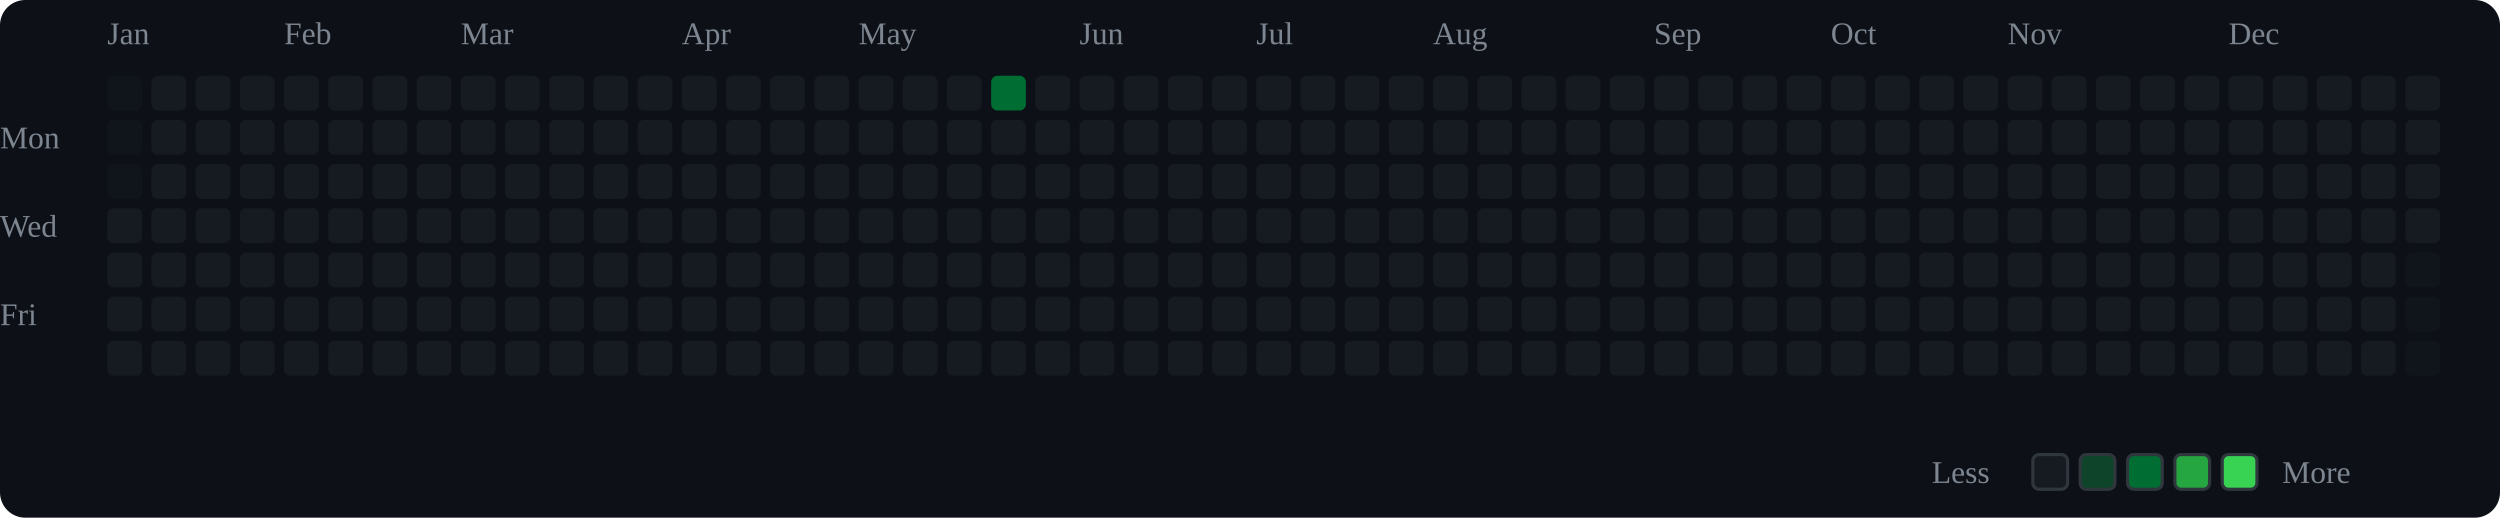
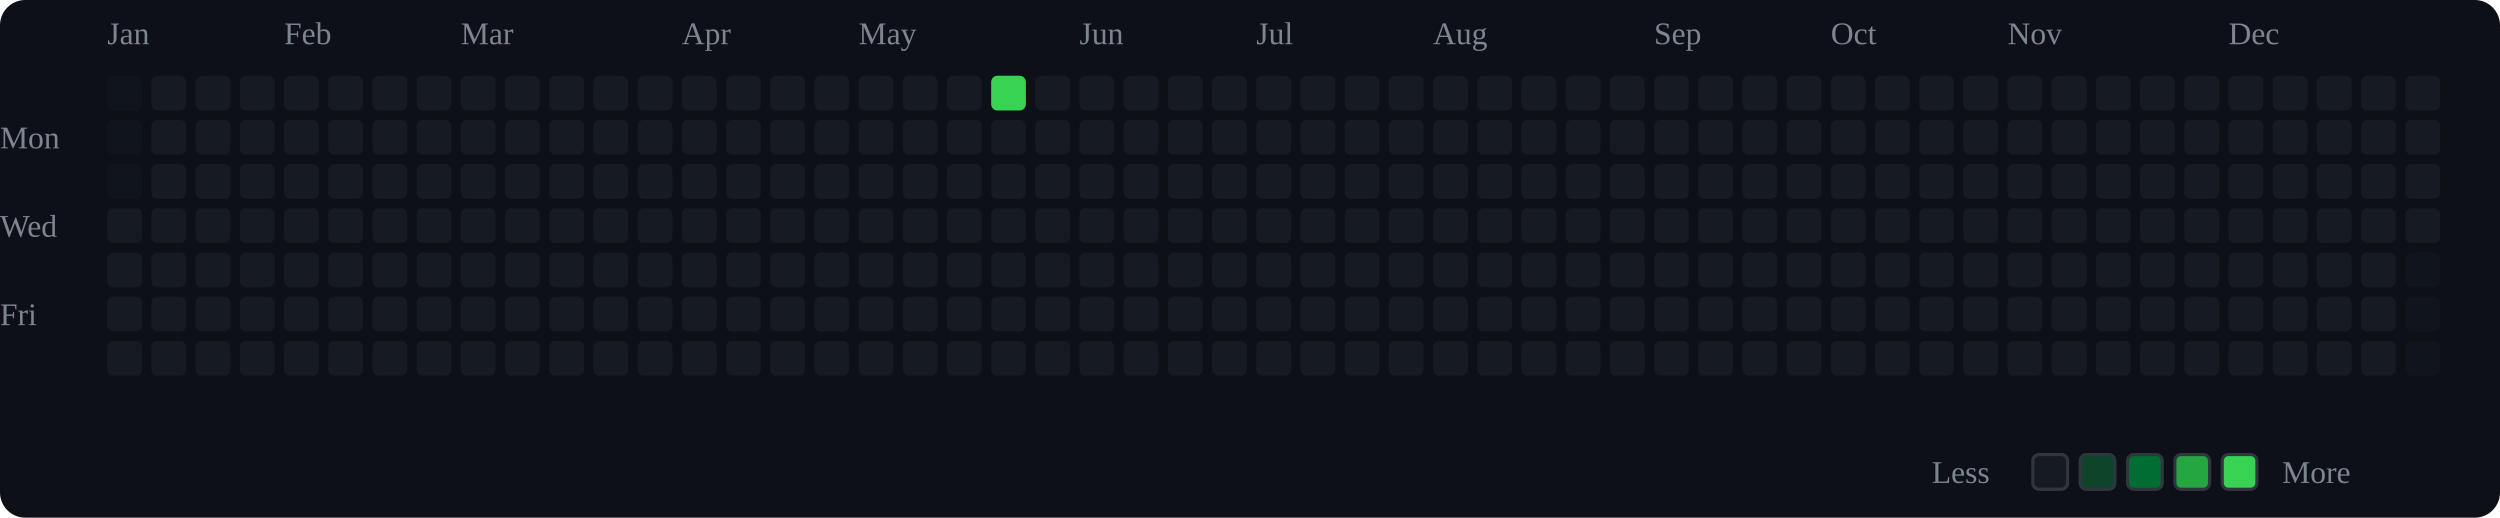
- <svg xmlns="http://www.w3.org/2000/svg" width="792" height="164" viewBox="0 0 792 164" role="img" aria-label="Trabajo">
+ <svg xmlns="http://www.w3.org/2000/svg" width="792" height="164" viewBox="0 0 792 164" role="img" aria-label="Trabajo ABAP y foco">
  <rect width="100%" height="100%" rx="8" fill="#0d1117" />
  <text x="34" y="14" fill="#7d8590" font-size="10">Jan</text>
  <text x="90" y="14" fill="#7d8590" font-size="10">Feb</text>
  <text x="146" y="14" fill="#7d8590" font-size="10">Mar</text>
  <text x="216" y="14" fill="#7d8590" font-size="10">Apr</text>
  <text x="272" y="14" fill="#7d8590" font-size="10">May</text>
  <text x="342" y="14" fill="#7d8590" font-size="10">Jun</text>
  <text x="398" y="14" fill="#7d8590" font-size="10">Jul</text>
  <text x="454" y="14" fill="#7d8590" font-size="10">Aug</text>
  <text x="524" y="14" fill="#7d8590" font-size="10">Sep</text>
  <text x="580" y="14" fill="#7d8590" font-size="10">Oct</text>
  <text x="636" y="14" fill="#7d8590" font-size="10">Nov</text>
  <text x="706" y="14" fill="#7d8590" font-size="10">Dec</text>
  <text x="0" y="47" fill="#7d8590" font-size="10">Mon</text>
  <text x="0" y="75" fill="#7d8590" font-size="10">Wed</text>
  <text x="0" y="103" fill="#7d8590" font-size="10">Fri</text>
  <rect x="34" y="24" width="11" height="11" rx="2" ry="2" fill="#161b22" opacity="0.35" />
  <rect x="34" y="38" width="11" height="11" rx="2" ry="2" fill="#161b22" opacity="0.35" />
  <rect x="34" y="52" width="11" height="11" rx="2" ry="2" fill="#161b22" opacity="0.35" />
  <rect x="34" y="66" width="11" height="11" rx="2" ry="2" fill="#161b22" opacity="1" />
  <rect x="34" y="80" width="11" height="11" rx="2" ry="2" fill="#161b22" opacity="1" />
  <rect x="34" y="94" width="11" height="11" rx="2" ry="2" fill="#161b22" opacity="1" />
  <rect x="34" y="108" width="11" height="11" rx="2" ry="2" fill="#161b22" opacity="1" />
  <rect x="48" y="24" width="11" height="11" rx="2" ry="2" fill="#161b22" opacity="1" />
  <rect x="48" y="38" width="11" height="11" rx="2" ry="2" fill="#161b22" opacity="1" />
  <rect x="48" y="52" width="11" height="11" rx="2" ry="2" fill="#161b22" opacity="1" />
  <rect x="48" y="66" width="11" height="11" rx="2" ry="2" fill="#161b22" opacity="1" />
  <rect x="48" y="80" width="11" height="11" rx="2" ry="2" fill="#161b22" opacity="1" />
  <rect x="48" y="94" width="11" height="11" rx="2" ry="2" fill="#161b22" opacity="1" />
  <rect x="48" y="108" width="11" height="11" rx="2" ry="2" fill="#161b22" opacity="1" />
  <rect x="62" y="24" width="11" height="11" rx="2" ry="2" fill="#161b22" opacity="1" />
  <rect x="62" y="38" width="11" height="11" rx="2" ry="2" fill="#161b22" opacity="1" />
  <rect x="62" y="52" width="11" height="11" rx="2" ry="2" fill="#161b22" opacity="1" />
  <rect x="62" y="66" width="11" height="11" rx="2" ry="2" fill="#161b22" opacity="1" />
  <rect x="62" y="80" width="11" height="11" rx="2" ry="2" fill="#161b22" opacity="1" />
  <rect x="62" y="94" width="11" height="11" rx="2" ry="2" fill="#161b22" opacity="1" />
  <rect x="62" y="108" width="11" height="11" rx="2" ry="2" fill="#161b22" opacity="1" />
  <rect x="76" y="24" width="11" height="11" rx="2" ry="2" fill="#161b22" opacity="1" />
  <rect x="76" y="38" width="11" height="11" rx="2" ry="2" fill="#161b22" opacity="1" />
  <rect x="76" y="52" width="11" height="11" rx="2" ry="2" fill="#161b22" opacity="1" />
  <rect x="76" y="66" width="11" height="11" rx="2" ry="2" fill="#161b22" opacity="1" />
  <rect x="76" y="80" width="11" height="11" rx="2" ry="2" fill="#161b22" opacity="1" />
  <rect x="76" y="94" width="11" height="11" rx="2" ry="2" fill="#161b22" opacity="1" />
  <rect x="76" y="108" width="11" height="11" rx="2" ry="2" fill="#161b22" opacity="1" />
  <rect x="90" y="24" width="11" height="11" rx="2" ry="2" fill="#161b22" opacity="1" />
  <rect x="90" y="38" width="11" height="11" rx="2" ry="2" fill="#161b22" opacity="1" />
  <rect x="90" y="52" width="11" height="11" rx="2" ry="2" fill="#161b22" opacity="1" />
  <rect x="90" y="66" width="11" height="11" rx="2" ry="2" fill="#161b22" opacity="1" />
  <rect x="90" y="80" width="11" height="11" rx="2" ry="2" fill="#161b22" opacity="1" />
  <rect x="90" y="94" width="11" height="11" rx="2" ry="2" fill="#161b22" opacity="1" />
  <rect x="90" y="108" width="11" height="11" rx="2" ry="2" fill="#161b22" opacity="1" />
  <rect x="104" y="24" width="11" height="11" rx="2" ry="2" fill="#161b22" opacity="1" />
  <rect x="104" y="38" width="11" height="11" rx="2" ry="2" fill="#161b22" opacity="1" />
  <rect x="104" y="52" width="11" height="11" rx="2" ry="2" fill="#161b22" opacity="1" />
  <rect x="104" y="66" width="11" height="11" rx="2" ry="2" fill="#161b22" opacity="1" />
  <rect x="104" y="80" width="11" height="11" rx="2" ry="2" fill="#161b22" opacity="1" />
  <rect x="104" y="94" width="11" height="11" rx="2" ry="2" fill="#161b22" opacity="1" />
  <rect x="104" y="108" width="11" height="11" rx="2" ry="2" fill="#161b22" opacity="1" />
  <rect x="118" y="24" width="11" height="11" rx="2" ry="2" fill="#161b22" opacity="1" />
  <rect x="118" y="38" width="11" height="11" rx="2" ry="2" fill="#161b22" opacity="1" />
  <rect x="118" y="52" width="11" height="11" rx="2" ry="2" fill="#161b22" opacity="1" />
  <rect x="118" y="66" width="11" height="11" rx="2" ry="2" fill="#161b22" opacity="1" />
  <rect x="118" y="80" width="11" height="11" rx="2" ry="2" fill="#161b22" opacity="1" />
  <rect x="118" y="94" width="11" height="11" rx="2" ry="2" fill="#161b22" opacity="1" />
  <rect x="118" y="108" width="11" height="11" rx="2" ry="2" fill="#161b22" opacity="1" />
  <rect x="132" y="24" width="11" height="11" rx="2" ry="2" fill="#161b22" opacity="1" />
  <rect x="132" y="38" width="11" height="11" rx="2" ry="2" fill="#161b22" opacity="1" />
  <rect x="132" y="52" width="11" height="11" rx="2" ry="2" fill="#161b22" opacity="1" />
  <rect x="132" y="66" width="11" height="11" rx="2" ry="2" fill="#161b22" opacity="1" />
  <rect x="132" y="80" width="11" height="11" rx="2" ry="2" fill="#161b22" opacity="1" />
  <rect x="132" y="94" width="11" height="11" rx="2" ry="2" fill="#161b22" opacity="1" />
  <rect x="132" y="108" width="11" height="11" rx="2" ry="2" fill="#161b22" opacity="1" />
  <rect x="146" y="24" width="11" height="11" rx="2" ry="2" fill="#161b22" opacity="1" />
  <rect x="146" y="38" width="11" height="11" rx="2" ry="2" fill="#161b22" opacity="1" />
  <rect x="146" y="52" width="11" height="11" rx="2" ry="2" fill="#161b22" opacity="1" />
  <rect x="146" y="66" width="11" height="11" rx="2" ry="2" fill="#161b22" opacity="1" />
  <rect x="146" y="80" width="11" height="11" rx="2" ry="2" fill="#161b22" opacity="1" />
  <rect x="146" y="94" width="11" height="11" rx="2" ry="2" fill="#161b22" opacity="1" />
  <rect x="146" y="108" width="11" height="11" rx="2" ry="2" fill="#161b22" opacity="1" />
  <rect x="160" y="24" width="11" height="11" rx="2" ry="2" fill="#161b22" opacity="1" />
  <rect x="160" y="38" width="11" height="11" rx="2" ry="2" fill="#161b22" opacity="1" />
  <rect x="160" y="52" width="11" height="11" rx="2" ry="2" fill="#161b22" opacity="1" />
  <rect x="160" y="66" width="11" height="11" rx="2" ry="2" fill="#161b22" opacity="1" />
  <rect x="160" y="80" width="11" height="11" rx="2" ry="2" fill="#161b22" opacity="1" />
  <rect x="160" y="94" width="11" height="11" rx="2" ry="2" fill="#161b22" opacity="1" />
  <rect x="160" y="108" width="11" height="11" rx="2" ry="2" fill="#161b22" opacity="1" />
  <rect x="174" y="24" width="11" height="11" rx="2" ry="2" fill="#161b22" opacity="1" />
  <rect x="174" y="38" width="11" height="11" rx="2" ry="2" fill="#161b22" opacity="1" />
  <rect x="174" y="52" width="11" height="11" rx="2" ry="2" fill="#161b22" opacity="1" />
  <rect x="174" y="66" width="11" height="11" rx="2" ry="2" fill="#161b22" opacity="1" />
  <rect x="174" y="80" width="11" height="11" rx="2" ry="2" fill="#161b22" opacity="1" />
  <rect x="174" y="94" width="11" height="11" rx="2" ry="2" fill="#161b22" opacity="1" />
  <rect x="174" y="108" width="11" height="11" rx="2" ry="2" fill="#161b22" opacity="1" />
  <rect x="188" y="24" width="11" height="11" rx="2" ry="2" fill="#161b22" opacity="1" />
  <rect x="188" y="38" width="11" height="11" rx="2" ry="2" fill="#161b22" opacity="1" />
  <rect x="188" y="52" width="11" height="11" rx="2" ry="2" fill="#161b22" opacity="1" />
  <rect x="188" y="66" width="11" height="11" rx="2" ry="2" fill="#161b22" opacity="1" />
  <rect x="188" y="80" width="11" height="11" rx="2" ry="2" fill="#161b22" opacity="1" />
  <rect x="188" y="94" width="11" height="11" rx="2" ry="2" fill="#161b22" opacity="1" />
  <rect x="188" y="108" width="11" height="11" rx="2" ry="2" fill="#161b22" opacity="1" />
  <rect x="202" y="24" width="11" height="11" rx="2" ry="2" fill="#161b22" opacity="1" />
  <rect x="202" y="38" width="11" height="11" rx="2" ry="2" fill="#161b22" opacity="1" />
  <rect x="202" y="52" width="11" height="11" rx="2" ry="2" fill="#161b22" opacity="1" />
  <rect x="202" y="66" width="11" height="11" rx="2" ry="2" fill="#161b22" opacity="1" />
  <rect x="202" y="80" width="11" height="11" rx="2" ry="2" fill="#161b22" opacity="1" />
  <rect x="202" y="94" width="11" height="11" rx="2" ry="2" fill="#161b22" opacity="1" />
  <rect x="202" y="108" width="11" height="11" rx="2" ry="2" fill="#161b22" opacity="1" />
  <rect x="216" y="24" width="11" height="11" rx="2" ry="2" fill="#161b22" opacity="1" />
  <rect x="216" y="38" width="11" height="11" rx="2" ry="2" fill="#161b22" opacity="1" />
  <rect x="216" y="52" width="11" height="11" rx="2" ry="2" fill="#161b22" opacity="1" />
  <rect x="216" y="66" width="11" height="11" rx="2" ry="2" fill="#161b22" opacity="1" />
  <rect x="216" y="80" width="11" height="11" rx="2" ry="2" fill="#161b22" opacity="1" />
  <rect x="216" y="94" width="11" height="11" rx="2" ry="2" fill="#161b22" opacity="1" />
  <rect x="216" y="108" width="11" height="11" rx="2" ry="2" fill="#161b22" opacity="1" />
  <rect x="230" y="24" width="11" height="11" rx="2" ry="2" fill="#161b22" opacity="1" />
  <rect x="230" y="38" width="11" height="11" rx="2" ry="2" fill="#161b22" opacity="1" />
  <rect x="230" y="52" width="11" height="11" rx="2" ry="2" fill="#161b22" opacity="1" />
  <rect x="230" y="66" width="11" height="11" rx="2" ry="2" fill="#161b22" opacity="1" />
  <rect x="230" y="80" width="11" height="11" rx="2" ry="2" fill="#161b22" opacity="1" />
  <rect x="230" y="94" width="11" height="11" rx="2" ry="2" fill="#161b22" opacity="1" />
  <rect x="230" y="108" width="11" height="11" rx="2" ry="2" fill="#161b22" opacity="1" />
  <rect x="244" y="24" width="11" height="11" rx="2" ry="2" fill="#161b22" opacity="1" />
  <rect x="244" y="38" width="11" height="11" rx="2" ry="2" fill="#161b22" opacity="1" />
  <rect x="244" y="52" width="11" height="11" rx="2" ry="2" fill="#161b22" opacity="1" />
  <rect x="244" y="66" width="11" height="11" rx="2" ry="2" fill="#161b22" opacity="1" />
  <rect x="244" y="80" width="11" height="11" rx="2" ry="2" fill="#161b22" opacity="1" />
  <rect x="244" y="94" width="11" height="11" rx="2" ry="2" fill="#161b22" opacity="1" />
  <rect x="244" y="108" width="11" height="11" rx="2" ry="2" fill="#161b22" opacity="1" />
  <rect x="258" y="24" width="11" height="11" rx="2" ry="2" fill="#161b22" opacity="1" />
  <rect x="258" y="38" width="11" height="11" rx="2" ry="2" fill="#161b22" opacity="1" />
  <rect x="258" y="52" width="11" height="11" rx="2" ry="2" fill="#161b22" opacity="1" />
  <rect x="258" y="66" width="11" height="11" rx="2" ry="2" fill="#161b22" opacity="1" />
  <rect x="258" y="80" width="11" height="11" rx="2" ry="2" fill="#161b22" opacity="1" />
  <rect x="258" y="94" width="11" height="11" rx="2" ry="2" fill="#161b22" opacity="1" />
  <rect x="258" y="108" width="11" height="11" rx="2" ry="2" fill="#161b22" opacity="1" />
  <rect x="272" y="24" width="11" height="11" rx="2" ry="2" fill="#161b22" opacity="1" />
  <rect x="272" y="38" width="11" height="11" rx="2" ry="2" fill="#161b22" opacity="1" />
  <rect x="272" y="52" width="11" height="11" rx="2" ry="2" fill="#161b22" opacity="1" />
  <rect x="272" y="66" width="11" height="11" rx="2" ry="2" fill="#161b22" opacity="1" />
  <rect x="272" y="80" width="11" height="11" rx="2" ry="2" fill="#161b22" opacity="1" />
  <rect x="272" y="94" width="11" height="11" rx="2" ry="2" fill="#161b22" opacity="1" />
  <rect x="272" y="108" width="11" height="11" rx="2" ry="2" fill="#161b22" opacity="1" />
  <rect x="286" y="24" width="11" height="11" rx="2" ry="2" fill="#161b22" opacity="1" />
  <rect x="286" y="38" width="11" height="11" rx="2" ry="2" fill="#161b22" opacity="1" />
  <rect x="286" y="52" width="11" height="11" rx="2" ry="2" fill="#161b22" opacity="1" />
  <rect x="286" y="66" width="11" height="11" rx="2" ry="2" fill="#161b22" opacity="1" />
  <rect x="286" y="80" width="11" height="11" rx="2" ry="2" fill="#161b22" opacity="1" />
  <rect x="286" y="94" width="11" height="11" rx="2" ry="2" fill="#161b22" opacity="1" />
  <rect x="286" y="108" width="11" height="11" rx="2" ry="2" fill="#161b22" opacity="1" />
  <rect x="300" y="24" width="11" height="11" rx="2" ry="2" fill="#161b22" opacity="1" />
  <rect x="300" y="38" width="11" height="11" rx="2" ry="2" fill="#161b22" opacity="1" />
  <rect x="300" y="52" width="11" height="11" rx="2" ry="2" fill="#161b22" opacity="1" />
  <rect x="300" y="66" width="11" height="11" rx="2" ry="2" fill="#161b22" opacity="1" />
  <rect x="300" y="80" width="11" height="11" rx="2" ry="2" fill="#161b22" opacity="1" />
  <rect x="300" y="94" width="11" height="11" rx="2" ry="2" fill="#161b22" opacity="1" />
  <rect x="300" y="108" width="11" height="11" rx="2" ry="2" fill="#161b22" opacity="1" />
-   <rect x="314" y="24" width="11" height="11" rx="2" ry="2" fill="#006d32" opacity="1" />
+   <rect x="314" y="24" width="11" height="11" rx="2" ry="2" fill="#39d353" opacity="1" />
  <rect x="314" y="38" width="11" height="11" rx="2" ry="2" fill="#161b22" opacity="1" />
  <rect x="314" y="52" width="11" height="11" rx="2" ry="2" fill="#161b22" opacity="1" />
  <rect x="314" y="66" width="11" height="11" rx="2" ry="2" fill="#161b22" opacity="1" />
  <rect x="314" y="80" width="11" height="11" rx="2" ry="2" fill="#161b22" opacity="1" />
  <rect x="314" y="94" width="11" height="11" rx="2" ry="2" fill="#161b22" opacity="1" />
  <rect x="314" y="108" width="11" height="11" rx="2" ry="2" fill="#161b22" opacity="1" />
  <rect x="328" y="24" width="11" height="11" rx="2" ry="2" fill="#161b22" opacity="1" />
  <rect x="328" y="38" width="11" height="11" rx="2" ry="2" fill="#161b22" opacity="1" />
  <rect x="328" y="52" width="11" height="11" rx="2" ry="2" fill="#161b22" opacity="1" />
  <rect x="328" y="66" width="11" height="11" rx="2" ry="2" fill="#161b22" opacity="1" />
  <rect x="328" y="80" width="11" height="11" rx="2" ry="2" fill="#161b22" opacity="1" />
  <rect x="328" y="94" width="11" height="11" rx="2" ry="2" fill="#161b22" opacity="1" />
  <rect x="328" y="108" width="11" height="11" rx="2" ry="2" fill="#161b22" opacity="1" />
  <rect x="342" y="24" width="11" height="11" rx="2" ry="2" fill="#161b22" opacity="1" />
  <rect x="342" y="38" width="11" height="11" rx="2" ry="2" fill="#161b22" opacity="1" />
  <rect x="342" y="52" width="11" height="11" rx="2" ry="2" fill="#161b22" opacity="1" />
  <rect x="342" y="66" width="11" height="11" rx="2" ry="2" fill="#161b22" opacity="1" />
  <rect x="342" y="80" width="11" height="11" rx="2" ry="2" fill="#161b22" opacity="1" />
  <rect x="342" y="94" width="11" height="11" rx="2" ry="2" fill="#161b22" opacity="1" />
  <rect x="342" y="108" width="11" height="11" rx="2" ry="2" fill="#161b22" opacity="1" />
  <rect x="356" y="24" width="11" height="11" rx="2" ry="2" fill="#161b22" opacity="1" />
  <rect x="356" y="38" width="11" height="11" rx="2" ry="2" fill="#161b22" opacity="1" />
  <rect x="356" y="52" width="11" height="11" rx="2" ry="2" fill="#161b22" opacity="1" />
  <rect x="356" y="66" width="11" height="11" rx="2" ry="2" fill="#161b22" opacity="1" />
  <rect x="356" y="80" width="11" height="11" rx="2" ry="2" fill="#161b22" opacity="1" />
  <rect x="356" y="94" width="11" height="11" rx="2" ry="2" fill="#161b22" opacity="1" />
  <rect x="356" y="108" width="11" height="11" rx="2" ry="2" fill="#161b22" opacity="1" />
  <rect x="370" y="24" width="11" height="11" rx="2" ry="2" fill="#161b22" opacity="1" />
  <rect x="370" y="38" width="11" height="11" rx="2" ry="2" fill="#161b22" opacity="1" />
  <rect x="370" y="52" width="11" height="11" rx="2" ry="2" fill="#161b22" opacity="1" />
  <rect x="370" y="66" width="11" height="11" rx="2" ry="2" fill="#161b22" opacity="1" />
  <rect x="370" y="80" width="11" height="11" rx="2" ry="2" fill="#161b22" opacity="1" />
  <rect x="370" y="94" width="11" height="11" rx="2" ry="2" fill="#161b22" opacity="1" />
  <rect x="370" y="108" width="11" height="11" rx="2" ry="2" fill="#161b22" opacity="1" />
  <rect x="384" y="24" width="11" height="11" rx="2" ry="2" fill="#161b22" opacity="1" />
  <rect x="384" y="38" width="11" height="11" rx="2" ry="2" fill="#161b22" opacity="1" />
  <rect x="384" y="52" width="11" height="11" rx="2" ry="2" fill="#161b22" opacity="1" />
  <rect x="384" y="66" width="11" height="11" rx="2" ry="2" fill="#161b22" opacity="1" />
  <rect x="384" y="80" width="11" height="11" rx="2" ry="2" fill="#161b22" opacity="1" />
  <rect x="384" y="94" width="11" height="11" rx="2" ry="2" fill="#161b22" opacity="1" />
  <rect x="384" y="108" width="11" height="11" rx="2" ry="2" fill="#161b22" opacity="1" />
  <rect x="398" y="24" width="11" height="11" rx="2" ry="2" fill="#161b22" opacity="1" />
  <rect x="398" y="38" width="11" height="11" rx="2" ry="2" fill="#161b22" opacity="1" />
  <rect x="398" y="52" width="11" height="11" rx="2" ry="2" fill="#161b22" opacity="1" />
  <rect x="398" y="66" width="11" height="11" rx="2" ry="2" fill="#161b22" opacity="1" />
  <rect x="398" y="80" width="11" height="11" rx="2" ry="2" fill="#161b22" opacity="1" />
  <rect x="398" y="94" width="11" height="11" rx="2" ry="2" fill="#161b22" opacity="1" />
  <rect x="398" y="108" width="11" height="11" rx="2" ry="2" fill="#161b22" opacity="1" />
  <rect x="412" y="24" width="11" height="11" rx="2" ry="2" fill="#161b22" opacity="1" />
  <rect x="412" y="38" width="11" height="11" rx="2" ry="2" fill="#161b22" opacity="1" />
  <rect x="412" y="52" width="11" height="11" rx="2" ry="2" fill="#161b22" opacity="1" />
  <rect x="412" y="66" width="11" height="11" rx="2" ry="2" fill="#161b22" opacity="1" />
  <rect x="412" y="80" width="11" height="11" rx="2" ry="2" fill="#161b22" opacity="1" />
  <rect x="412" y="94" width="11" height="11" rx="2" ry="2" fill="#161b22" opacity="1" />
  <rect x="412" y="108" width="11" height="11" rx="2" ry="2" fill="#161b22" opacity="1" />
  <rect x="426" y="24" width="11" height="11" rx="2" ry="2" fill="#161b22" opacity="1" />
  <rect x="426" y="38" width="11" height="11" rx="2" ry="2" fill="#161b22" opacity="1" />
  <rect x="426" y="52" width="11" height="11" rx="2" ry="2" fill="#161b22" opacity="1" />
  <rect x="426" y="66" width="11" height="11" rx="2" ry="2" fill="#161b22" opacity="1" />
  <rect x="426" y="80" width="11" height="11" rx="2" ry="2" fill="#161b22" opacity="1" />
  <rect x="426" y="94" width="11" height="11" rx="2" ry="2" fill="#161b22" opacity="1" />
  <rect x="426" y="108" width="11" height="11" rx="2" ry="2" fill="#161b22" opacity="1" />
  <rect x="440" y="24" width="11" height="11" rx="2" ry="2" fill="#161b22" opacity="1" />
  <rect x="440" y="38" width="11" height="11" rx="2" ry="2" fill="#161b22" opacity="1" />
  <rect x="440" y="52" width="11" height="11" rx="2" ry="2" fill="#161b22" opacity="1" />
  <rect x="440" y="66" width="11" height="11" rx="2" ry="2" fill="#161b22" opacity="1" />
  <rect x="440" y="80" width="11" height="11" rx="2" ry="2" fill="#161b22" opacity="1" />
  <rect x="440" y="94" width="11" height="11" rx="2" ry="2" fill="#161b22" opacity="1" />
  <rect x="440" y="108" width="11" height="11" rx="2" ry="2" fill="#161b22" opacity="1" />
  <rect x="454" y="24" width="11" height="11" rx="2" ry="2" fill="#161b22" opacity="1" />
  <rect x="454" y="38" width="11" height="11" rx="2" ry="2" fill="#161b22" opacity="1" />
  <rect x="454" y="52" width="11" height="11" rx="2" ry="2" fill="#161b22" opacity="1" />
  <rect x="454" y="66" width="11" height="11" rx="2" ry="2" fill="#161b22" opacity="1" />
  <rect x="454" y="80" width="11" height="11" rx="2" ry="2" fill="#161b22" opacity="1" />
  <rect x="454" y="94" width="11" height="11" rx="2" ry="2" fill="#161b22" opacity="1" />
  <rect x="454" y="108" width="11" height="11" rx="2" ry="2" fill="#161b22" opacity="1" />
  <rect x="468" y="24" width="11" height="11" rx="2" ry="2" fill="#161b22" opacity="1" />
  <rect x="468" y="38" width="11" height="11" rx="2" ry="2" fill="#161b22" opacity="1" />
  <rect x="468" y="52" width="11" height="11" rx="2" ry="2" fill="#161b22" opacity="1" />
  <rect x="468" y="66" width="11" height="11" rx="2" ry="2" fill="#161b22" opacity="1" />
  <rect x="468" y="80" width="11" height="11" rx="2" ry="2" fill="#161b22" opacity="1" />
  <rect x="468" y="94" width="11" height="11" rx="2" ry="2" fill="#161b22" opacity="1" />
  <rect x="468" y="108" width="11" height="11" rx="2" ry="2" fill="#161b22" opacity="1" />
  <rect x="482" y="24" width="11" height="11" rx="2" ry="2" fill="#161b22" opacity="1" />
  <rect x="482" y="38" width="11" height="11" rx="2" ry="2" fill="#161b22" opacity="1" />
  <rect x="482" y="52" width="11" height="11" rx="2" ry="2" fill="#161b22" opacity="1" />
  <rect x="482" y="66" width="11" height="11" rx="2" ry="2" fill="#161b22" opacity="1" />
  <rect x="482" y="80" width="11" height="11" rx="2" ry="2" fill="#161b22" opacity="1" />
  <rect x="482" y="94" width="11" height="11" rx="2" ry="2" fill="#161b22" opacity="1" />
  <rect x="482" y="108" width="11" height="11" rx="2" ry="2" fill="#161b22" opacity="1" />
  <rect x="496" y="24" width="11" height="11" rx="2" ry="2" fill="#161b22" opacity="1" />
  <rect x="496" y="38" width="11" height="11" rx="2" ry="2" fill="#161b22" opacity="1" />
  <rect x="496" y="52" width="11" height="11" rx="2" ry="2" fill="#161b22" opacity="1" />
  <rect x="496" y="66" width="11" height="11" rx="2" ry="2" fill="#161b22" opacity="1" />
  <rect x="496" y="80" width="11" height="11" rx="2" ry="2" fill="#161b22" opacity="1" />
  <rect x="496" y="94" width="11" height="11" rx="2" ry="2" fill="#161b22" opacity="1" />
  <rect x="496" y="108" width="11" height="11" rx="2" ry="2" fill="#161b22" opacity="1" />
  <rect x="510" y="24" width="11" height="11" rx="2" ry="2" fill="#161b22" opacity="1" />
  <rect x="510" y="38" width="11" height="11" rx="2" ry="2" fill="#161b22" opacity="1" />
  <rect x="510" y="52" width="11" height="11" rx="2" ry="2" fill="#161b22" opacity="1" />
  <rect x="510" y="66" width="11" height="11" rx="2" ry="2" fill="#161b22" opacity="1" />
  <rect x="510" y="80" width="11" height="11" rx="2" ry="2" fill="#161b22" opacity="1" />
  <rect x="510" y="94" width="11" height="11" rx="2" ry="2" fill="#161b22" opacity="1" />
  <rect x="510" y="108" width="11" height="11" rx="2" ry="2" fill="#161b22" opacity="1" />
  <rect x="524" y="24" width="11" height="11" rx="2" ry="2" fill="#161b22" opacity="1" />
  <rect x="524" y="38" width="11" height="11" rx="2" ry="2" fill="#161b22" opacity="1" />
  <rect x="524" y="52" width="11" height="11" rx="2" ry="2" fill="#161b22" opacity="1" />
  <rect x="524" y="66" width="11" height="11" rx="2" ry="2" fill="#161b22" opacity="1" />
  <rect x="524" y="80" width="11" height="11" rx="2" ry="2" fill="#161b22" opacity="1" />
  <rect x="524" y="94" width="11" height="11" rx="2" ry="2" fill="#161b22" opacity="1" />
  <rect x="524" y="108" width="11" height="11" rx="2" ry="2" fill="#161b22" opacity="1" />
  <rect x="538" y="24" width="11" height="11" rx="2" ry="2" fill="#161b22" opacity="1" />
  <rect x="538" y="38" width="11" height="11" rx="2" ry="2" fill="#161b22" opacity="1" />
  <rect x="538" y="52" width="11" height="11" rx="2" ry="2" fill="#161b22" opacity="1" />
  <rect x="538" y="66" width="11" height="11" rx="2" ry="2" fill="#161b22" opacity="1" />
  <rect x="538" y="80" width="11" height="11" rx="2" ry="2" fill="#161b22" opacity="1" />
  <rect x="538" y="94" width="11" height="11" rx="2" ry="2" fill="#161b22" opacity="1" />
  <rect x="538" y="108" width="11" height="11" rx="2" ry="2" fill="#161b22" opacity="1" />
  <rect x="552" y="24" width="11" height="11" rx="2" ry="2" fill="#161b22" opacity="1" />
  <rect x="552" y="38" width="11" height="11" rx="2" ry="2" fill="#161b22" opacity="1" />
  <rect x="552" y="52" width="11" height="11" rx="2" ry="2" fill="#161b22" opacity="1" />
  <rect x="552" y="66" width="11" height="11" rx="2" ry="2" fill="#161b22" opacity="1" />
  <rect x="552" y="80" width="11" height="11" rx="2" ry="2" fill="#161b22" opacity="1" />
  <rect x="552" y="94" width="11" height="11" rx="2" ry="2" fill="#161b22" opacity="1" />
  <rect x="552" y="108" width="11" height="11" rx="2" ry="2" fill="#161b22" opacity="1" />
  <rect x="566" y="24" width="11" height="11" rx="2" ry="2" fill="#161b22" opacity="1" />
  <rect x="566" y="38" width="11" height="11" rx="2" ry="2" fill="#161b22" opacity="1" />
  <rect x="566" y="52" width="11" height="11" rx="2" ry="2" fill="#161b22" opacity="1" />
  <rect x="566" y="66" width="11" height="11" rx="2" ry="2" fill="#161b22" opacity="1" />
  <rect x="566" y="80" width="11" height="11" rx="2" ry="2" fill="#161b22" opacity="1" />
  <rect x="566" y="94" width="11" height="11" rx="2" ry="2" fill="#161b22" opacity="1" />
  <rect x="566" y="108" width="11" height="11" rx="2" ry="2" fill="#161b22" opacity="1" />
  <rect x="580" y="24" width="11" height="11" rx="2" ry="2" fill="#161b22" opacity="1" />
  <rect x="580" y="38" width="11" height="11" rx="2" ry="2" fill="#161b22" opacity="1" />
  <rect x="580" y="52" width="11" height="11" rx="2" ry="2" fill="#161b22" opacity="1" />
  <rect x="580" y="66" width="11" height="11" rx="2" ry="2" fill="#161b22" opacity="1" />
  <rect x="580" y="80" width="11" height="11" rx="2" ry="2" fill="#161b22" opacity="1" />
  <rect x="580" y="94" width="11" height="11" rx="2" ry="2" fill="#161b22" opacity="1" />
  <rect x="580" y="108" width="11" height="11" rx="2" ry="2" fill="#161b22" opacity="1" />
  <rect x="594" y="24" width="11" height="11" rx="2" ry="2" fill="#161b22" opacity="1" />
  <rect x="594" y="38" width="11" height="11" rx="2" ry="2" fill="#161b22" opacity="1" />
  <rect x="594" y="52" width="11" height="11" rx="2" ry="2" fill="#161b22" opacity="1" />
  <rect x="594" y="66" width="11" height="11" rx="2" ry="2" fill="#161b22" opacity="1" />
  <rect x="594" y="80" width="11" height="11" rx="2" ry="2" fill="#161b22" opacity="1" />
  <rect x="594" y="94" width="11" height="11" rx="2" ry="2" fill="#161b22" opacity="1" />
  <rect x="594" y="108" width="11" height="11" rx="2" ry="2" fill="#161b22" opacity="1" />
  <rect x="608" y="24" width="11" height="11" rx="2" ry="2" fill="#161b22" opacity="1" />
  <rect x="608" y="38" width="11" height="11" rx="2" ry="2" fill="#161b22" opacity="1" />
  <rect x="608" y="52" width="11" height="11" rx="2" ry="2" fill="#161b22" opacity="1" />
  <rect x="608" y="66" width="11" height="11" rx="2" ry="2" fill="#161b22" opacity="1" />
  <rect x="608" y="80" width="11" height="11" rx="2" ry="2" fill="#161b22" opacity="1" />
  <rect x="608" y="94" width="11" height="11" rx="2" ry="2" fill="#161b22" opacity="1" />
  <rect x="608" y="108" width="11" height="11" rx="2" ry="2" fill="#161b22" opacity="1" />
  <rect x="622" y="24" width="11" height="11" rx="2" ry="2" fill="#161b22" opacity="1" />
  <rect x="622" y="38" width="11" height="11" rx="2" ry="2" fill="#161b22" opacity="1" />
  <rect x="622" y="52" width="11" height="11" rx="2" ry="2" fill="#161b22" opacity="1" />
  <rect x="622" y="66" width="11" height="11" rx="2" ry="2" fill="#161b22" opacity="1" />
  <rect x="622" y="80" width="11" height="11" rx="2" ry="2" fill="#161b22" opacity="1" />
  <rect x="622" y="94" width="11" height="11" rx="2" ry="2" fill="#161b22" opacity="1" />
  <rect x="622" y="108" width="11" height="11" rx="2" ry="2" fill="#161b22" opacity="1" />
  <rect x="636" y="24" width="11" height="11" rx="2" ry="2" fill="#161b22" opacity="1" />
  <rect x="636" y="38" width="11" height="11" rx="2" ry="2" fill="#161b22" opacity="1" />
  <rect x="636" y="52" width="11" height="11" rx="2" ry="2" fill="#161b22" opacity="1" />
  <rect x="636" y="66" width="11" height="11" rx="2" ry="2" fill="#161b22" opacity="1" />
  <rect x="636" y="80" width="11" height="11" rx="2" ry="2" fill="#161b22" opacity="1" />
  <rect x="636" y="94" width="11" height="11" rx="2" ry="2" fill="#161b22" opacity="1" />
  <rect x="636" y="108" width="11" height="11" rx="2" ry="2" fill="#161b22" opacity="1" />
  <rect x="650" y="24" width="11" height="11" rx="2" ry="2" fill="#161b22" opacity="1" />
  <rect x="650" y="38" width="11" height="11" rx="2" ry="2" fill="#161b22" opacity="1" />
  <rect x="650" y="52" width="11" height="11" rx="2" ry="2" fill="#161b22" opacity="1" />
  <rect x="650" y="66" width="11" height="11" rx="2" ry="2" fill="#161b22" opacity="1" />
  <rect x="650" y="80" width="11" height="11" rx="2" ry="2" fill="#161b22" opacity="1" />
  <rect x="650" y="94" width="11" height="11" rx="2" ry="2" fill="#161b22" opacity="1" />
  <rect x="650" y="108" width="11" height="11" rx="2" ry="2" fill="#161b22" opacity="1" />
  <rect x="664" y="24" width="11" height="11" rx="2" ry="2" fill="#161b22" opacity="1" />
  <rect x="664" y="38" width="11" height="11" rx="2" ry="2" fill="#161b22" opacity="1" />
  <rect x="664" y="52" width="11" height="11" rx="2" ry="2" fill="#161b22" opacity="1" />
  <rect x="664" y="66" width="11" height="11" rx="2" ry="2" fill="#161b22" opacity="1" />
  <rect x="664" y="80" width="11" height="11" rx="2" ry="2" fill="#161b22" opacity="1" />
  <rect x="664" y="94" width="11" height="11" rx="2" ry="2" fill="#161b22" opacity="1" />
  <rect x="664" y="108" width="11" height="11" rx="2" ry="2" fill="#161b22" opacity="1" />
  <rect x="678" y="24" width="11" height="11" rx="2" ry="2" fill="#161b22" opacity="1" />
  <rect x="678" y="38" width="11" height="11" rx="2" ry="2" fill="#161b22" opacity="1" />
  <rect x="678" y="52" width="11" height="11" rx="2" ry="2" fill="#161b22" opacity="1" />
  <rect x="678" y="66" width="11" height="11" rx="2" ry="2" fill="#161b22" opacity="1" />
  <rect x="678" y="80" width="11" height="11" rx="2" ry="2" fill="#161b22" opacity="1" />
  <rect x="678" y="94" width="11" height="11" rx="2" ry="2" fill="#161b22" opacity="1" />
  <rect x="678" y="108" width="11" height="11" rx="2" ry="2" fill="#161b22" opacity="1" />
  <rect x="692" y="24" width="11" height="11" rx="2" ry="2" fill="#161b22" opacity="1" />
  <rect x="692" y="38" width="11" height="11" rx="2" ry="2" fill="#161b22" opacity="1" />
  <rect x="692" y="52" width="11" height="11" rx="2" ry="2" fill="#161b22" opacity="1" />
  <rect x="692" y="66" width="11" height="11" rx="2" ry="2" fill="#161b22" opacity="1" />
  <rect x="692" y="80" width="11" height="11" rx="2" ry="2" fill="#161b22" opacity="1" />
  <rect x="692" y="94" width="11" height="11" rx="2" ry="2" fill="#161b22" opacity="1" />
  <rect x="692" y="108" width="11" height="11" rx="2" ry="2" fill="#161b22" opacity="1" />
  <rect x="706" y="24" width="11" height="11" rx="2" ry="2" fill="#161b22" opacity="1" />
  <rect x="706" y="38" width="11" height="11" rx="2" ry="2" fill="#161b22" opacity="1" />
  <rect x="706" y="52" width="11" height="11" rx="2" ry="2" fill="#161b22" opacity="1" />
  <rect x="706" y="66" width="11" height="11" rx="2" ry="2" fill="#161b22" opacity="1" />
  <rect x="706" y="80" width="11" height="11" rx="2" ry="2" fill="#161b22" opacity="1" />
  <rect x="706" y="94" width="11" height="11" rx="2" ry="2" fill="#161b22" opacity="1" />
  <rect x="706" y="108" width="11" height="11" rx="2" ry="2" fill="#161b22" opacity="1" />
  <rect x="720" y="24" width="11" height="11" rx="2" ry="2" fill="#161b22" opacity="1" />
  <rect x="720" y="38" width="11" height="11" rx="2" ry="2" fill="#161b22" opacity="1" />
  <rect x="720" y="52" width="11" height="11" rx="2" ry="2" fill="#161b22" opacity="1" />
  <rect x="720" y="66" width="11" height="11" rx="2" ry="2" fill="#161b22" opacity="1" />
  <rect x="720" y="80" width="11" height="11" rx="2" ry="2" fill="#161b22" opacity="1" />
  <rect x="720" y="94" width="11" height="11" rx="2" ry="2" fill="#161b22" opacity="1" />
  <rect x="720" y="108" width="11" height="11" rx="2" ry="2" fill="#161b22" opacity="1" />
  <rect x="734" y="24" width="11" height="11" rx="2" ry="2" fill="#161b22" opacity="1" />
  <rect x="734" y="38" width="11" height="11" rx="2" ry="2" fill="#161b22" opacity="1" />
  <rect x="734" y="52" width="11" height="11" rx="2" ry="2" fill="#161b22" opacity="1" />
  <rect x="734" y="66" width="11" height="11" rx="2" ry="2" fill="#161b22" opacity="1" />
  <rect x="734" y="80" width="11" height="11" rx="2" ry="2" fill="#161b22" opacity="1" />
  <rect x="734" y="94" width="11" height="11" rx="2" ry="2" fill="#161b22" opacity="1" />
  <rect x="734" y="108" width="11" height="11" rx="2" ry="2" fill="#161b22" opacity="1" />
  <rect x="748" y="24" width="11" height="11" rx="2" ry="2" fill="#161b22" opacity="1" />
  <rect x="748" y="38" width="11" height="11" rx="2" ry="2" fill="#161b22" opacity="1" />
  <rect x="748" y="52" width="11" height="11" rx="2" ry="2" fill="#161b22" opacity="1" />
  <rect x="748" y="66" width="11" height="11" rx="2" ry="2" fill="#161b22" opacity="1" />
  <rect x="748" y="80" width="11" height="11" rx="2" ry="2" fill="#161b22" opacity="1" />
  <rect x="748" y="94" width="11" height="11" rx="2" ry="2" fill="#161b22" opacity="1" />
  <rect x="748" y="108" width="11" height="11" rx="2" ry="2" fill="#161b22" opacity="1" />
  <rect x="762" y="24" width="11" height="11" rx="2" ry="2" fill="#161b22" opacity="1" />
  <rect x="762" y="38" width="11" height="11" rx="2" ry="2" fill="#161b22" opacity="1" />
  <rect x="762" y="52" width="11" height="11" rx="2" ry="2" fill="#161b22" opacity="1" />
  <rect x="762" y="66" width="11" height="11" rx="2" ry="2" fill="#161b22" opacity="1" />
  <rect x="762" y="80" width="11" height="11" rx="2" ry="2" fill="#161b22" opacity="0.35" />
  <rect x="762" y="94" width="11" height="11" rx="2" ry="2" fill="#161b22" opacity="0.35" />
  <rect x="762" y="108" width="11" height="11" rx="2" ry="2" fill="#161b22" opacity="0.35" />
  <text x="612" y="153" fill="#7d8590" font-size="10">Less</text>
  <rect x="644" y="144" width="11" height="11" rx="2" fill="#161b22" stroke="#30363d" />
  <rect x="659" y="144" width="11" height="11" rx="2" fill="#0e4429" stroke="#30363d" />
  <rect x="674" y="144" width="11" height="11" rx="2" fill="#006d32" stroke="#30363d" />
  <rect x="689" y="144" width="11" height="11" rx="2" fill="#26a641" stroke="#30363d" />
  <rect x="704" y="144" width="11" height="11" rx="2" fill="#39d353" stroke="#30363d" />
  <text x="723" y="153" fill="#7d8590" font-size="10">More</text>
</svg>
